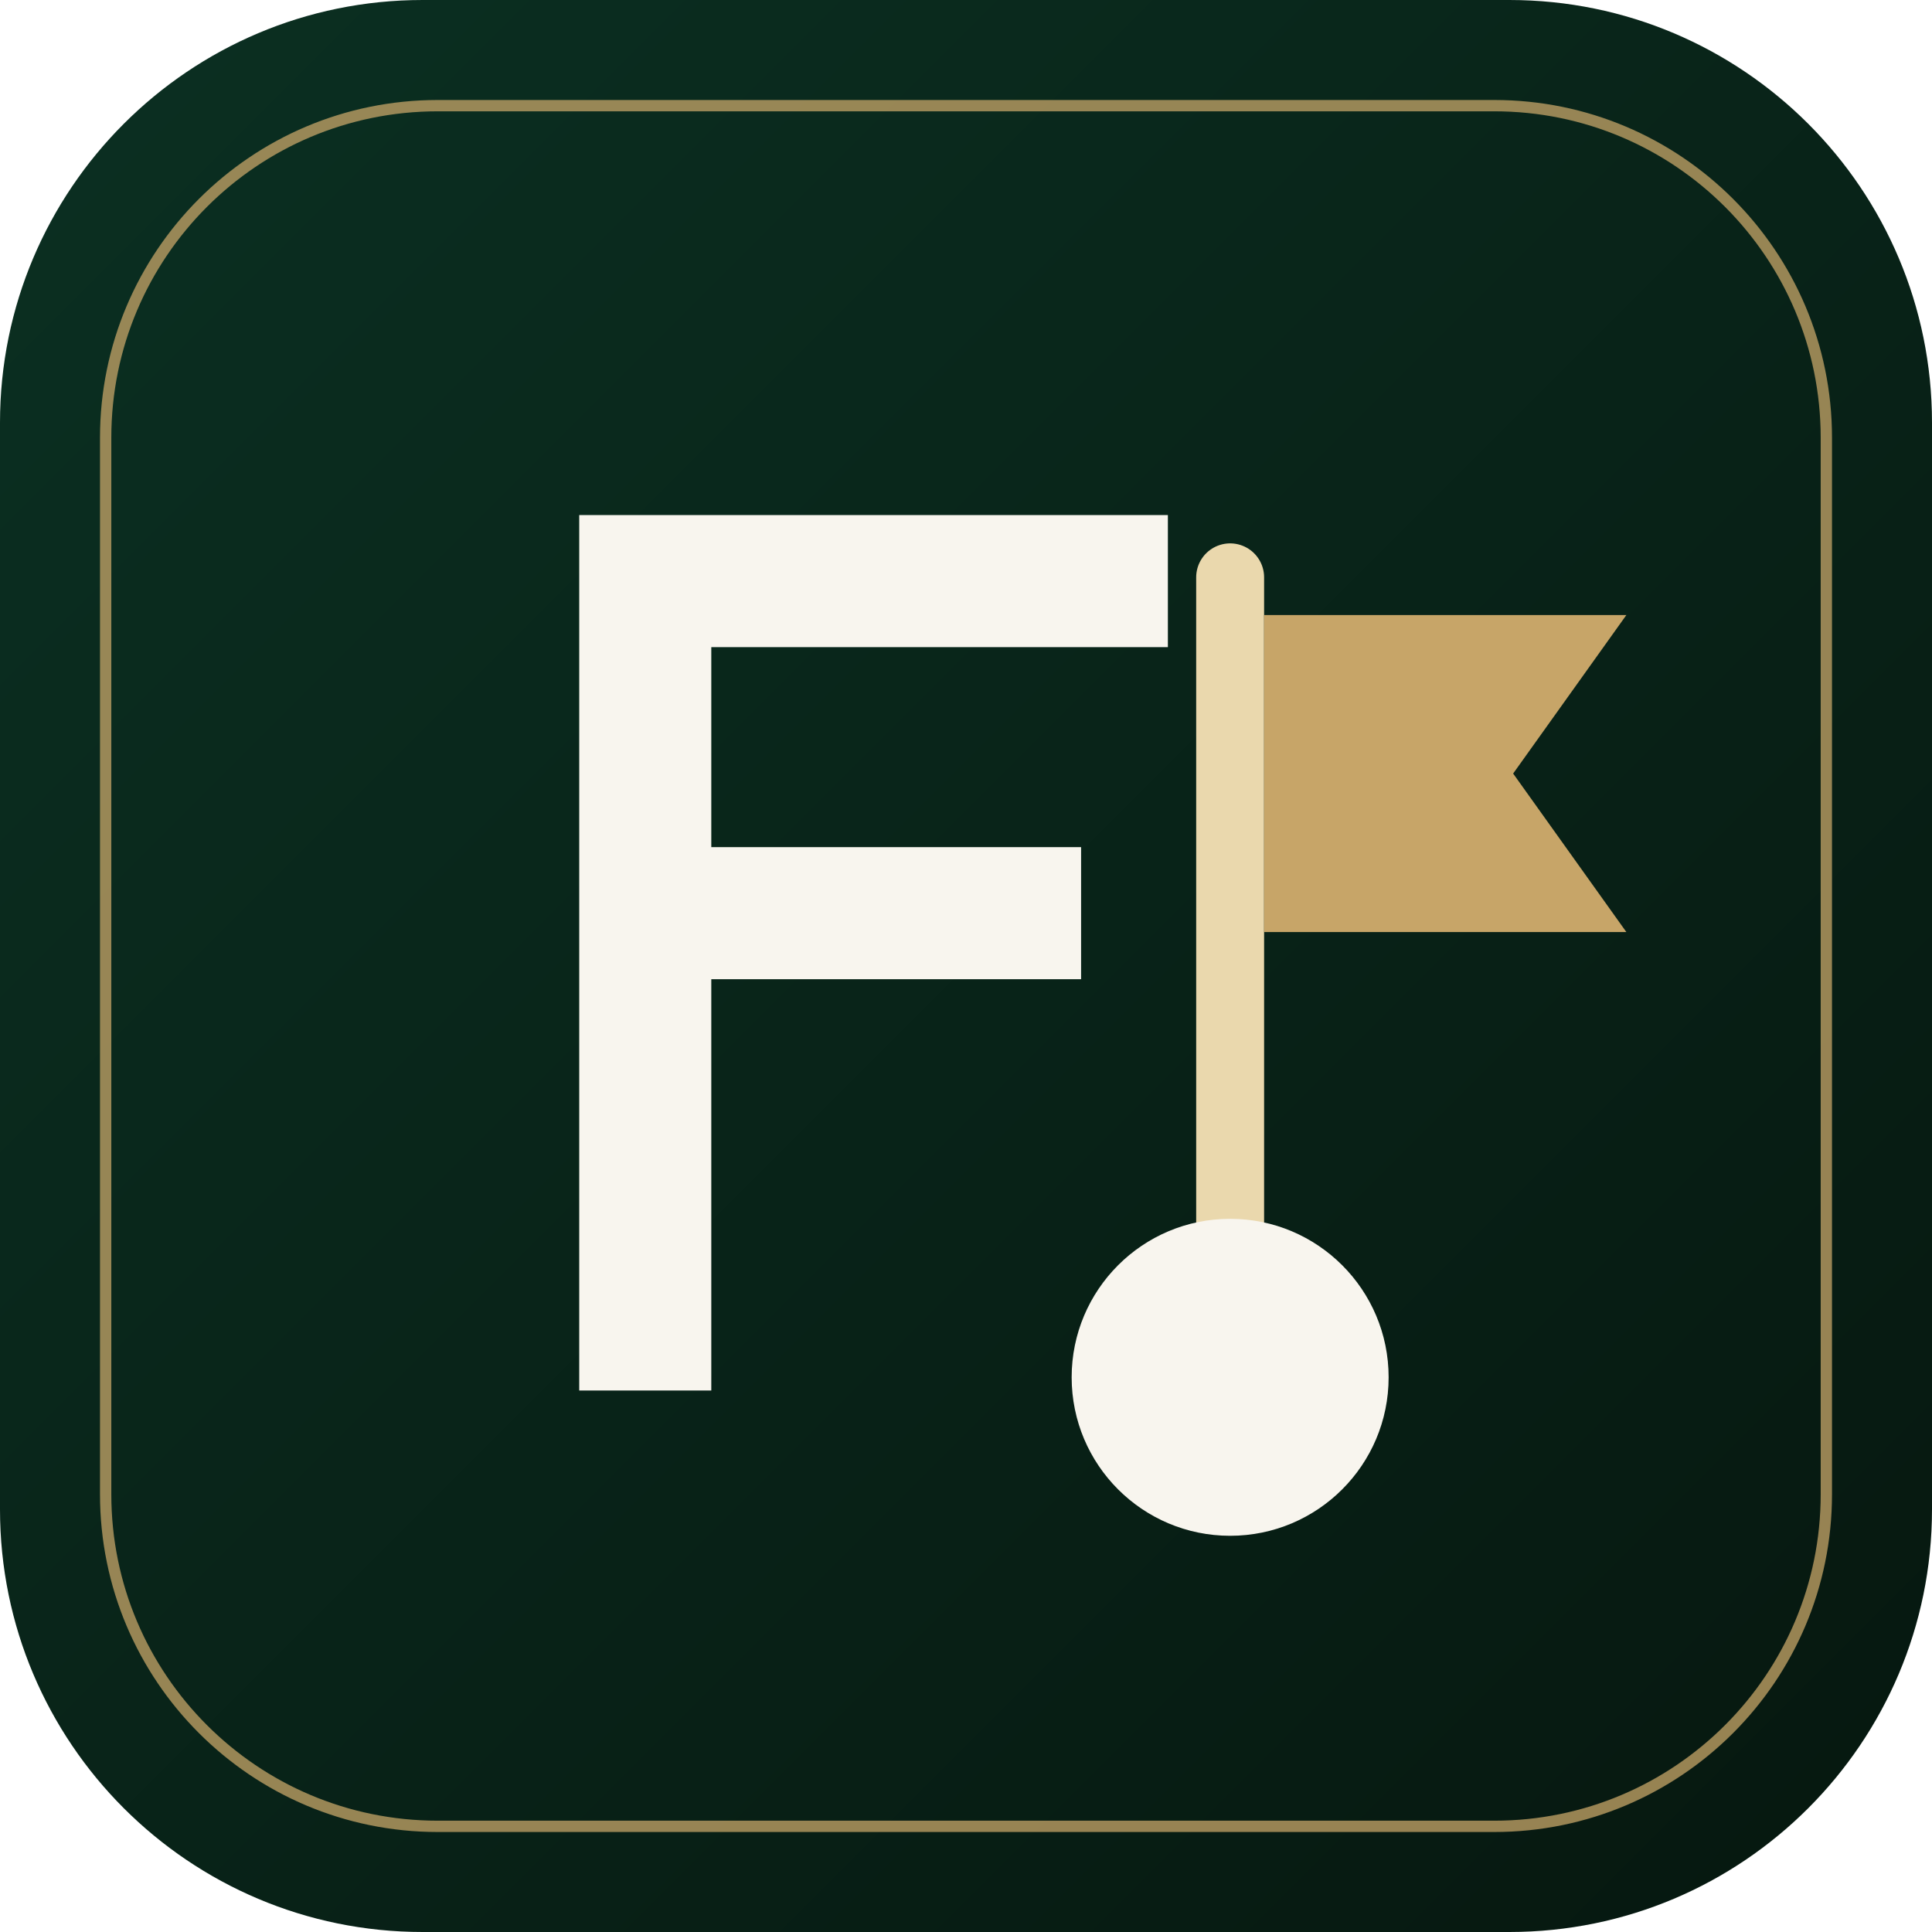
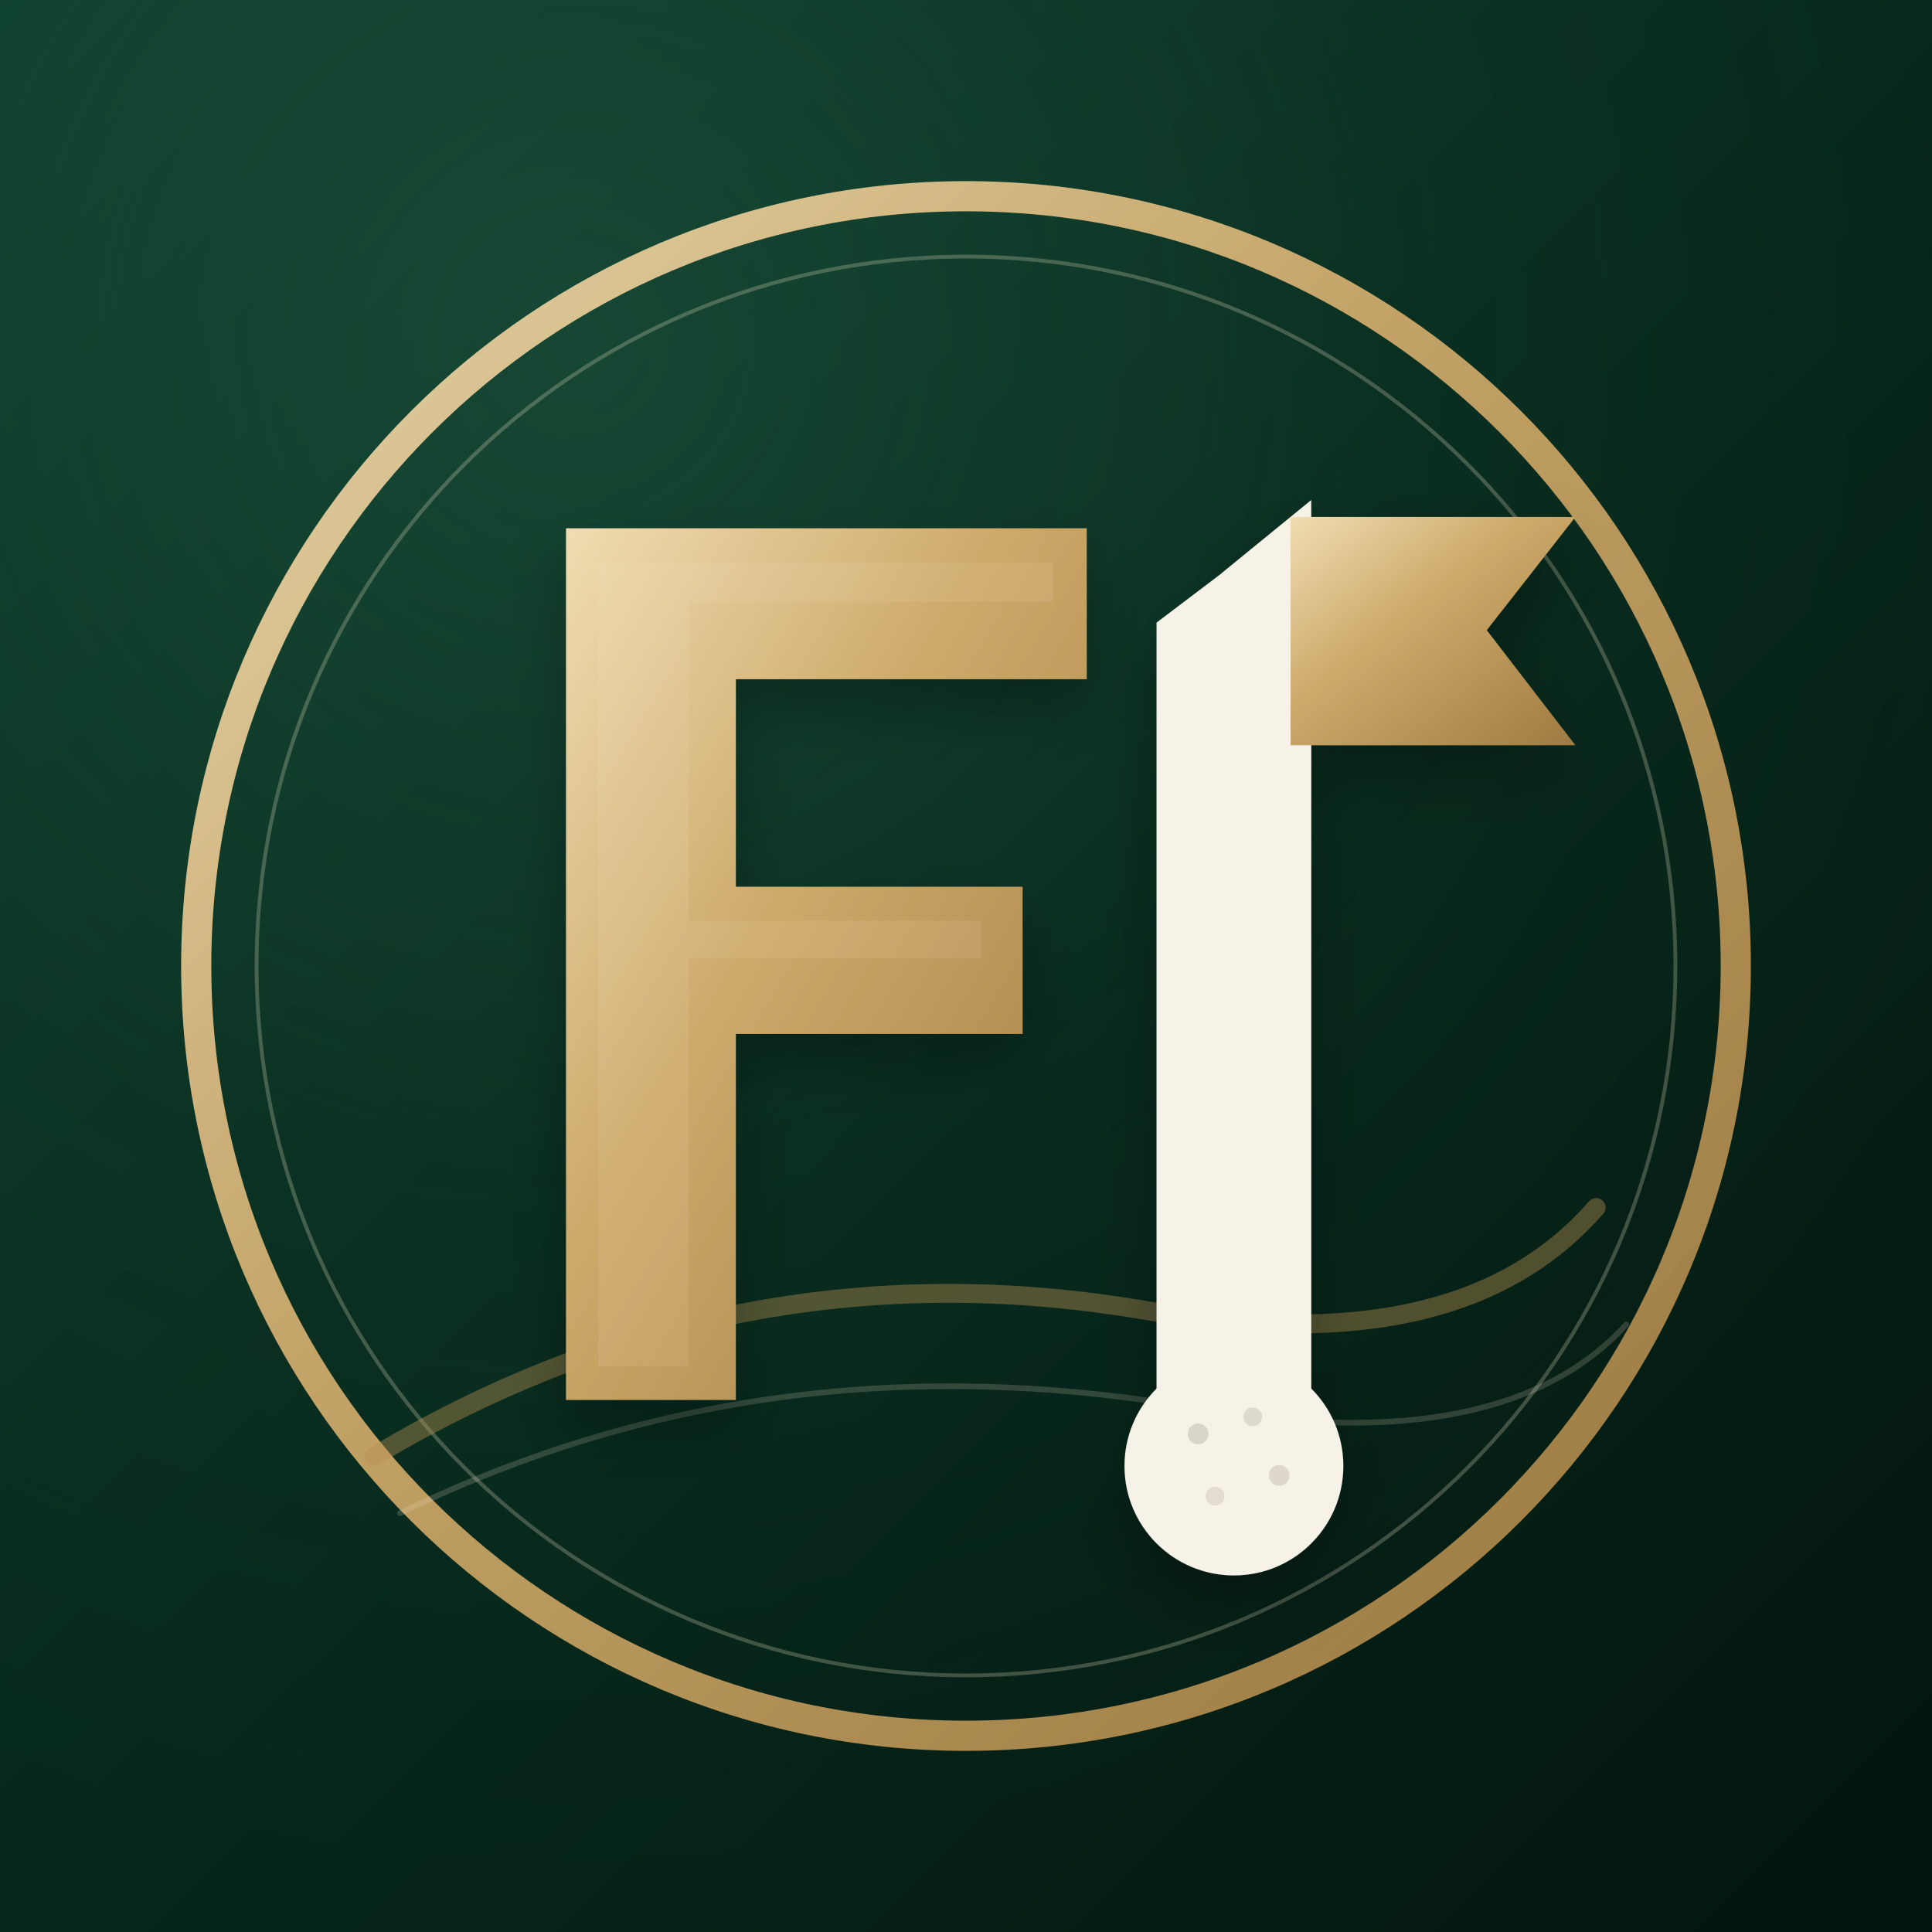
- <svg xmlns="http://www.w3.org/2000/svg" viewBox="0 0 512 512">
+ <svg xmlns="http://www.w3.org/2000/svg" viewBox="0 0 1024 1024">
  <defs>
-     <linearGradient id="g" x1="0" y1="0" x2="1" y2="1">
-       <stop stop-color="#0b3022" />
-       <stop offset="1" stop-color="#06170f" />
+     <linearGradient id="bg" x1="0" y1="0" x2="1" y2="1">
+       <stop offset="0" stop-color="#0d3c2b" />
+       <stop offset="0.55" stop-color="#06261a" />
+       <stop offset="1" stop-color="#03150e" />
    </linearGradient>
+     <radialGradient id="glow" cx="30%" cy="18%" r="80%">
+       <stop offset="0" stop-color="#2c6c51" stop-opacity=".36" />
+       <stop offset=".55" stop-color="#2c6c51" stop-opacity=".08" />
+       <stop offset="1" stop-color="#2c6c51" stop-opacity="0" />
+     </radialGradient>
+     <linearGradient id="gold" x1="0" y1="0" x2="1" y2="1">
+       <stop offset="0" stop-color="#f0ddb2" />
+       <stop offset=".42" stop-color="#cda96a" />
+       <stop offset="1" stop-color="#9f7b42" />
+     </linearGradient>
+     <filter id="shadow" x="-30%" y="-30%" width="160%" height="160%">
+       <feDropShadow dx="0" dy="16" stdDeviation="16" flood-color="#000000" flood-opacity=".28" />
+     </filter>
  </defs>
-   <rect width="512" height="512" rx="112" fill="url(#g)" />
-   <rect x="28" y="28" width="456" height="456" rx="88" fill="none" stroke="#c7a568" stroke-width="3" opacity=".75" />
-   <path d="M171 351V154h121M171 242h98" fill="none" stroke="#f8f5ee" stroke-width="35" stroke-linecap="square" />
-   <path d="M326 153v208" stroke="#ead8ad" stroke-width="18" stroke-linecap="round" />
-   <path d="M335 163h96l-30 42 30 42h-96z" fill="#c7a568" />
-   <circle cx="326" cy="365" r="42" fill="#f8f5ee" />
+   <rect width="1024" height="1024" fill="url(#bg)" />
+   <rect width="1024" height="1024" fill="url(#glow)" />
+   <circle cx="512" cy="512" r="408" fill="none" stroke="url(#gold)" stroke-width="16" opacity=".95" />
+   <circle cx="512" cy="512" r="376" fill="none" stroke="#f5e8c9" stroke-width="2" opacity=".25" />
+   <path d="M198 772 C338 688 478 673 604 694 C720 714 798 695 846 640" fill="none" stroke="#b88f51" stroke-width="10" stroke-linecap="round" opacity=".42" />
+   <path d="M212 802 C360 730 504 724 632 746 C746 766 820 748 862 702" fill="none" stroke="#f3e4c5" stroke-width="3" stroke-linecap="round" opacity=".18" />
+   <g filter="url(#shadow)">
+     <path d="M300 280 H576 V360 H390 V470 H542 V548 H390 V742 H300 Z" fill="url(#gold)" />
+     <path d="M317 298 H558 V319 H365 V488 H520 V508 H365 V724 H317 Z" fill="#f5e8c9" opacity=".11" />
+   </g>
+   <g filter="url(#shadow)">
+     <path d="M646 305 L695 265 V748 H613 V330 Z" fill="#f7f2e8" />
+     <path d="M684 274 H835 L788 334 L835 395 H684 Z" fill="url(#gold)" />
+     <circle cx="654" cy="777" r="58" fill="#f7f2e8" />
+     <circle cx="635" cy="760" r="5.5" fill="#d7d1c5" opacity=".9" />
+     <circle cx="664" cy="751" r="5" fill="#d7d1c5" opacity=".75" />
+     <circle cx="678" cy="782" r="5.5" fill="#d7d1c5" opacity=".8" />
+     <circle cx="644" cy="793" r="5" fill="#d7d1c5" opacity=".65" />
+   </g>
</svg>
